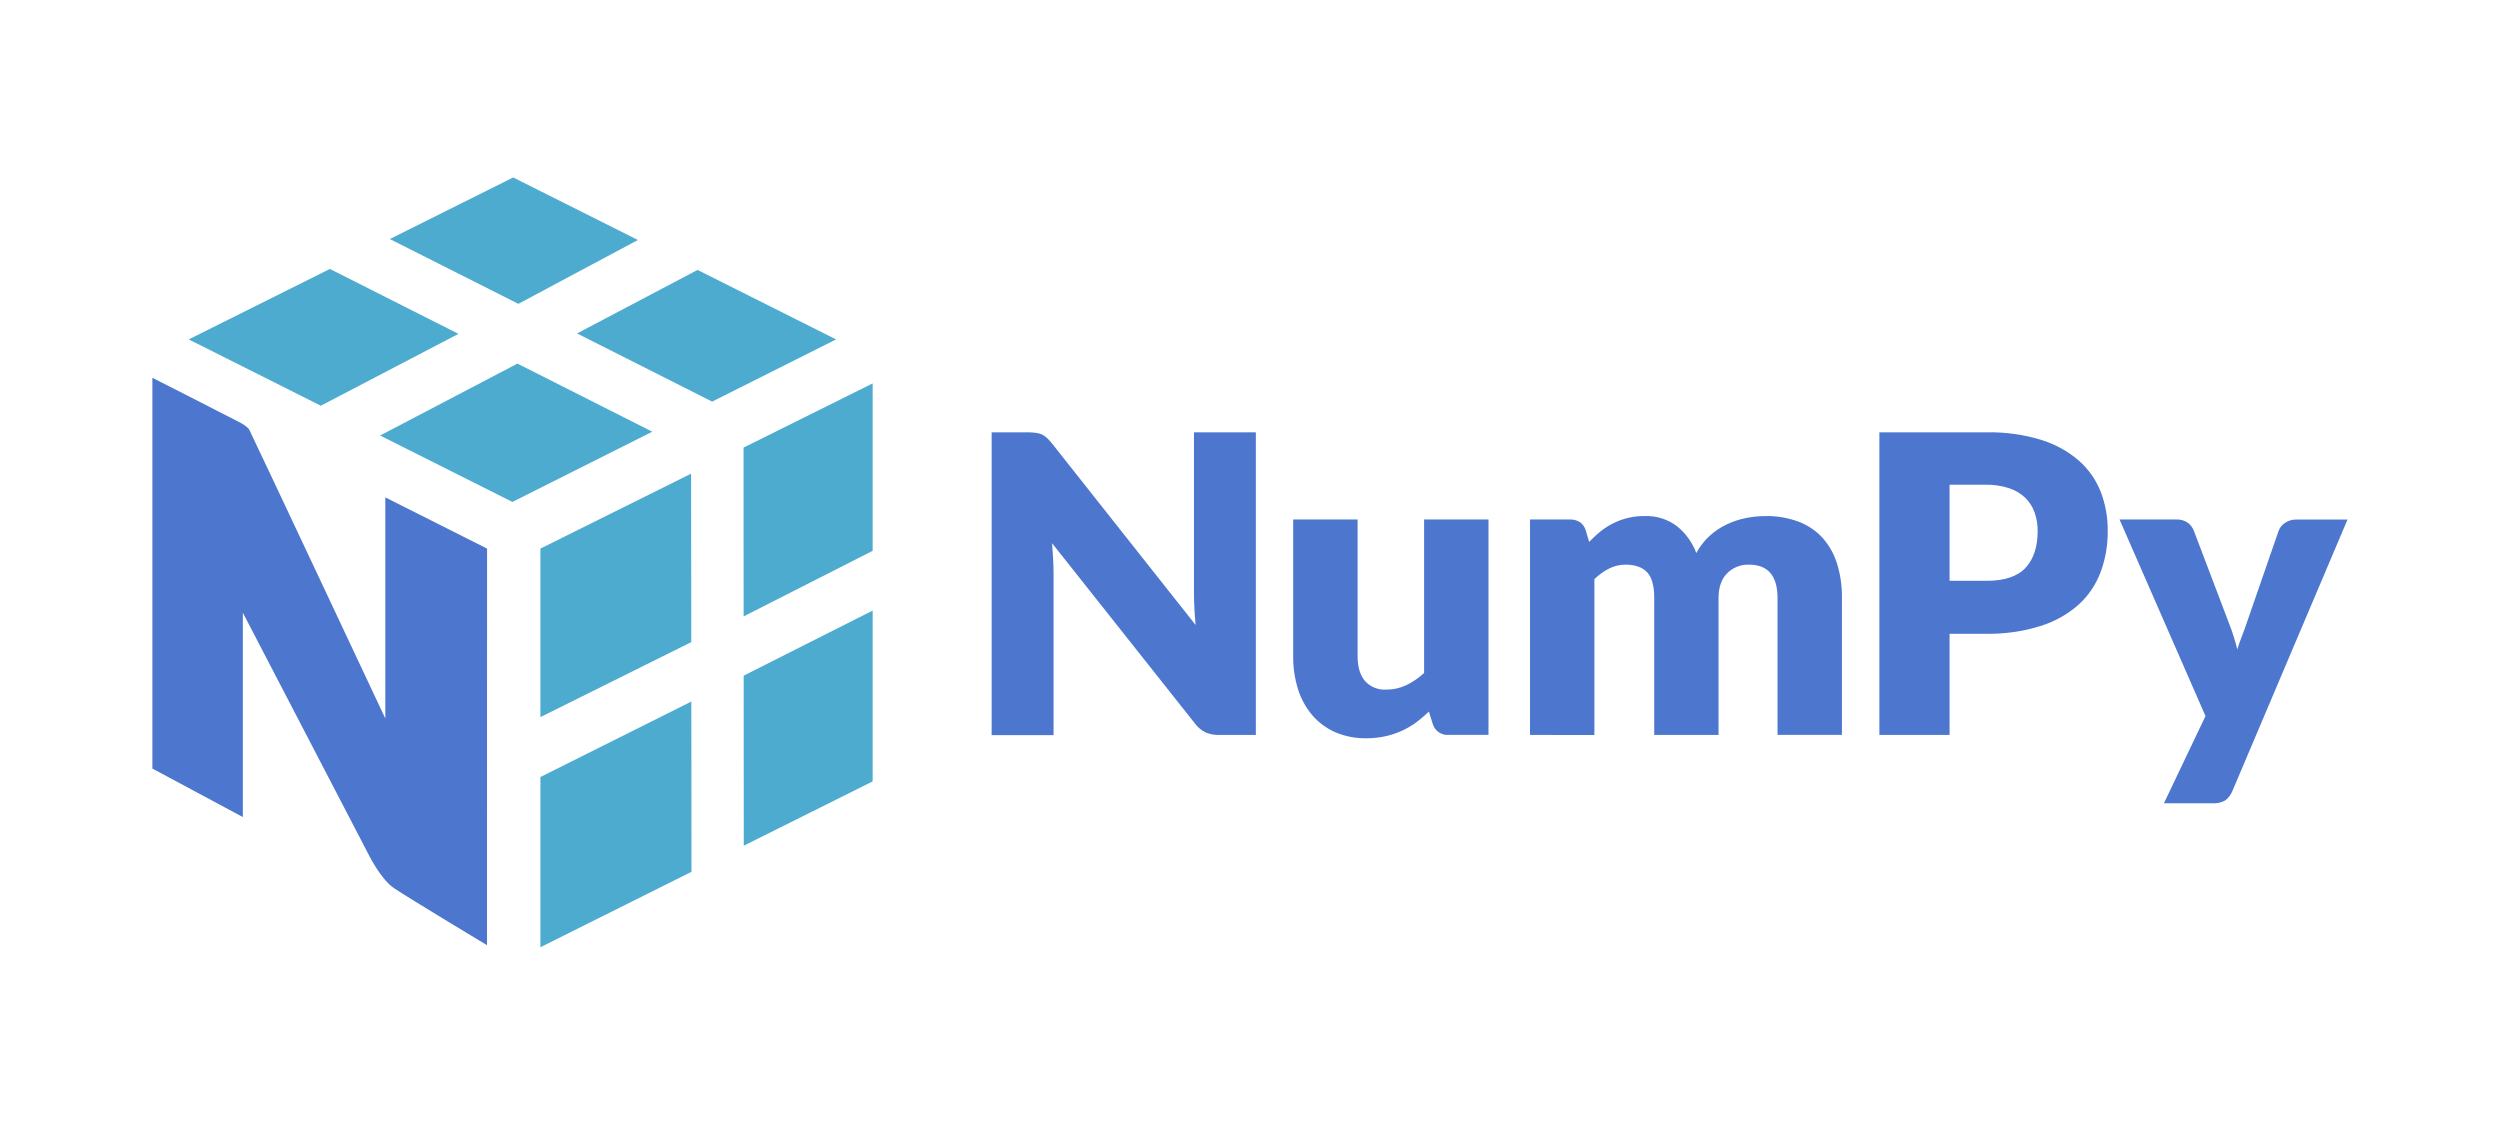
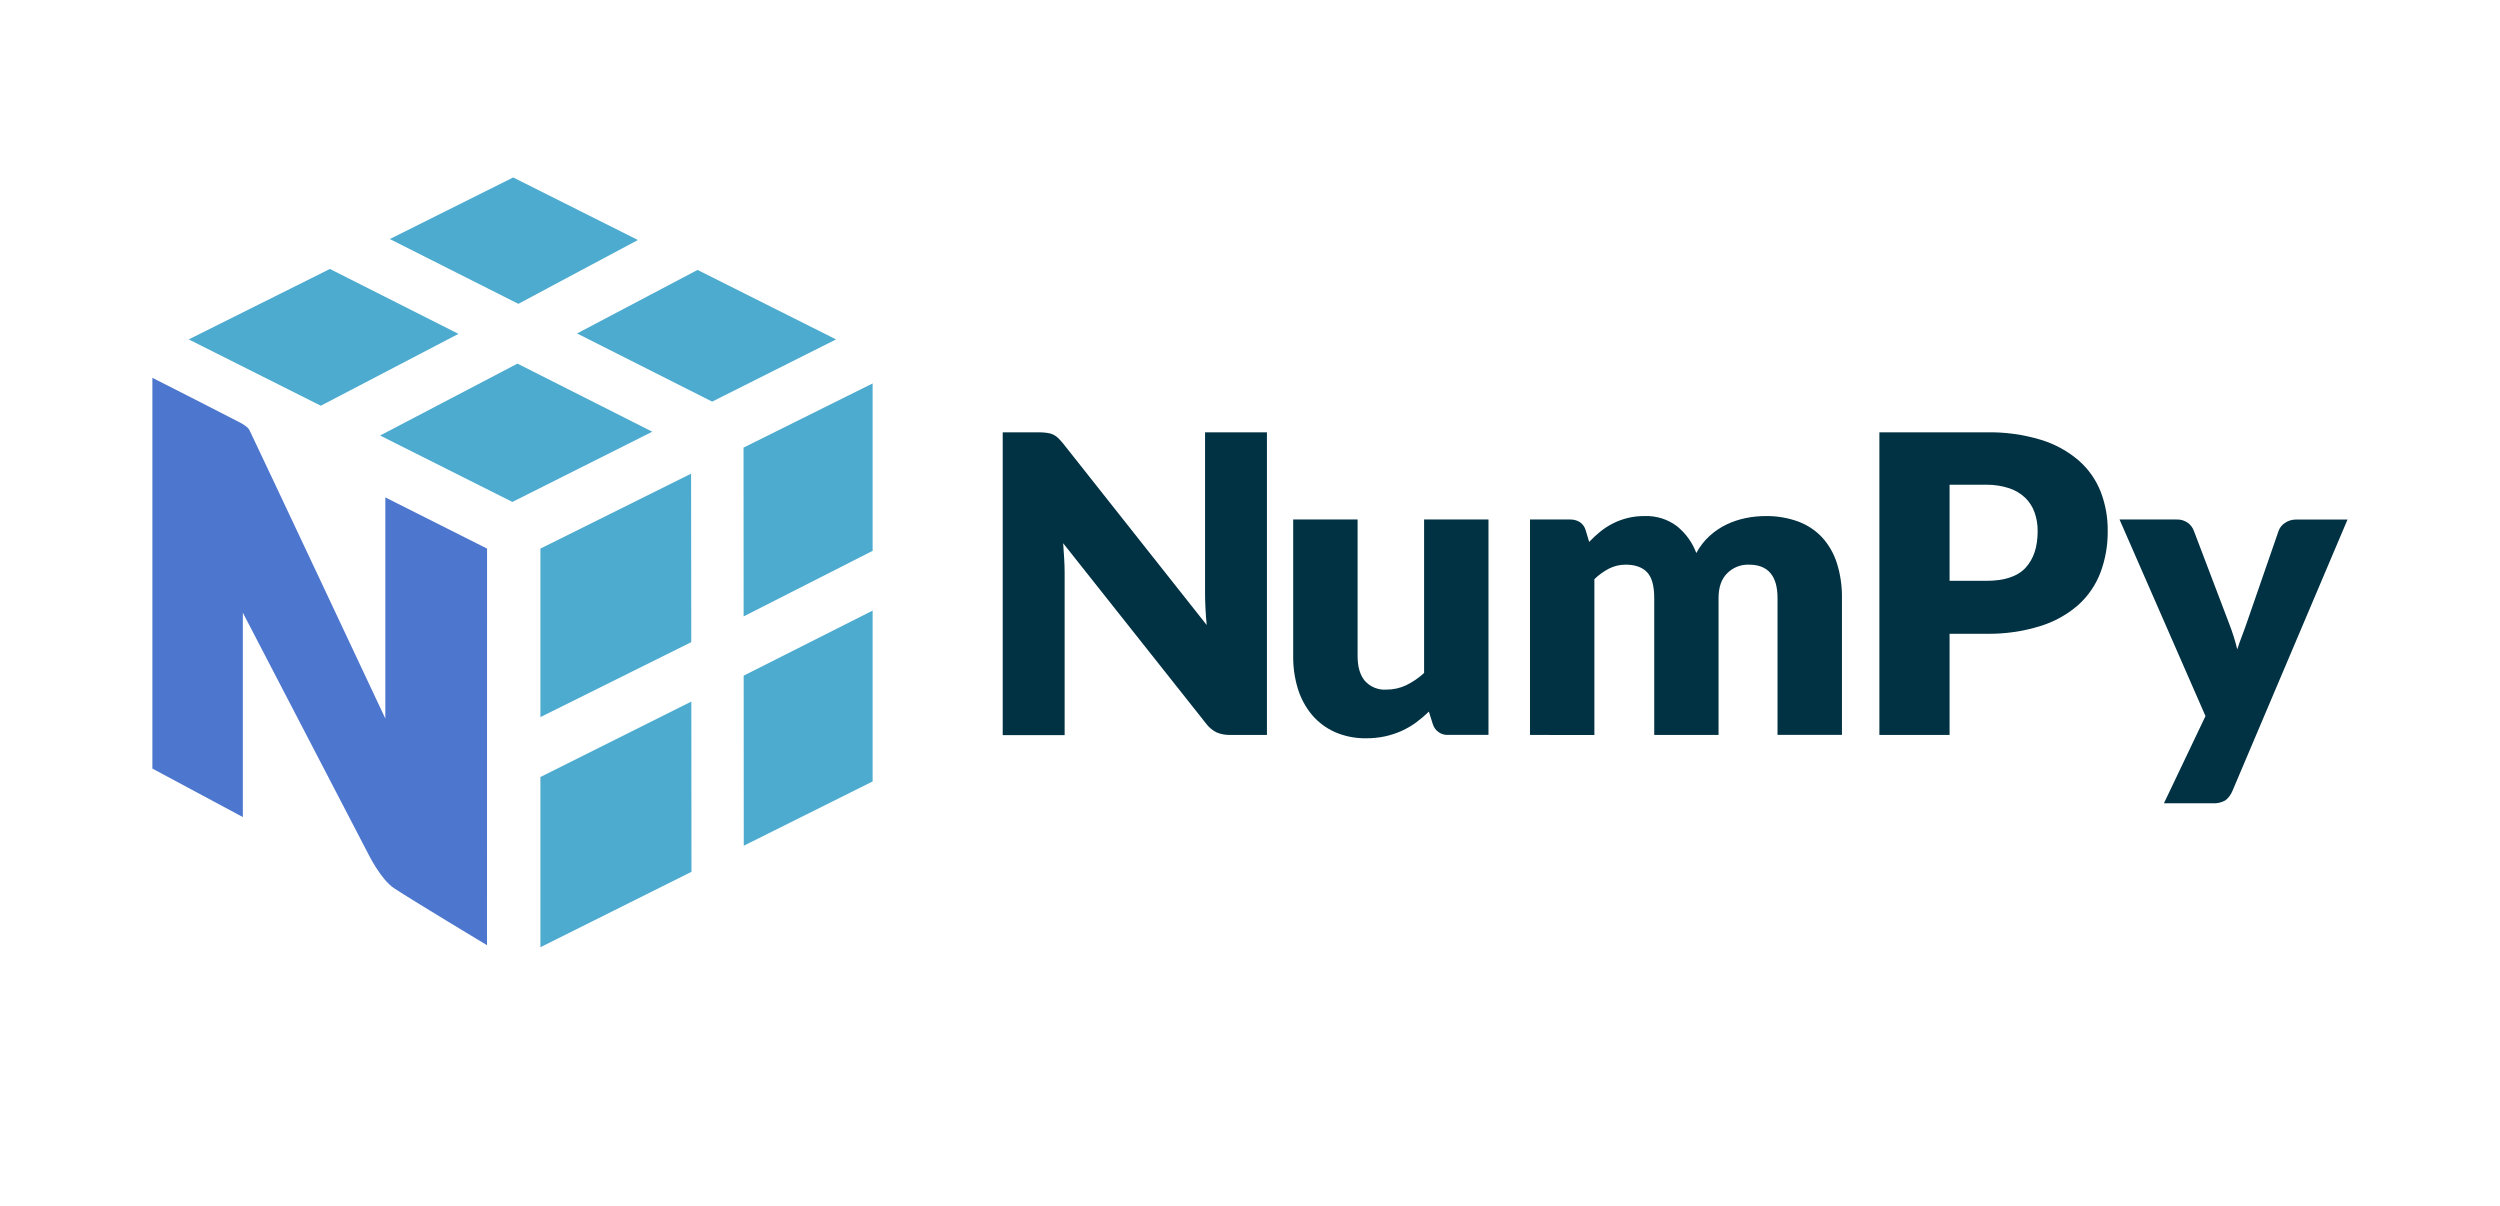
- <svg xmlns="http://www.w3.org/2000/svg" viewBox="0 0 721.86 324.74">
+ <svg xmlns="http://www.w3.org/2000/svg" fill="none" fill-rule="evenodd" stroke="black" stroke-width="0.501" stroke-linejoin="bevel" stroke-miterlimit="10" font-family="Times New Roman" font-size="16" style="font-variant-ligatures:none" version="1.1" overflow="visible" width="255.845pt" height="123.322pt" viewBox="0 -123.322 255.845 123.322">
  <defs>
-     <style>.cls-1{fill:#4d77cf;}.cls-2{fill:#4dabcf;}</style>
-   </defs>
-   <g id="Layer_1" data-name="Layer 1">
-     <path class="cls-1" d="M299.23,125a5.76,5.76,0,0,1,1.62.45,5.58,5.58,0,0,1,1.38.93,17,17,0,0,1,1.49,1.62l41.51,52.47c-.17-1.67-.28-3.31-.36-4.88s-.12-3.07-.12-4.47V124.83h17.87v87.38H352.06a9.68,9.68,0,0,1-3.95-.72,8.47,8.47,0,0,1-3.12-2.64l-41.21-52c.13,1.51.22,3,.3,4.46s.13,2.83.13,4.11v46.84H286.33V124.83H297A17.21,17.21,0,0,1,299.23,125Z" />
-     <path class="cls-1" d="M392,150v39.46q0,4.62,2.1,7.14a7.62,7.62,0,0,0,6.18,2.52,13.26,13.26,0,0,0,5.73-1.26,21.37,21.37,0,0,0,5.19-3.54V150h18.59v62.19H418.28a4.39,4.39,0,0,1-4.57-3.12l-1.13-3.6a37.32,37.32,0,0,1-3.72,3.16,23.32,23.32,0,0,1-4.11,2.39A24.55,24.55,0,0,1,400,212.6a25,25,0,0,1-5.51.57,21.75,21.75,0,0,1-9-1.77,18.67,18.67,0,0,1-6.63-4.94,21.68,21.68,0,0,1-4.08-7.5,31,31,0,0,1-1.38-9.48V150Z" />
-     <path class="cls-1" d="M441.78,212.21V150H453.3a5.13,5.13,0,0,1,2.91.78,4.21,4.21,0,0,1,1.65,2.34l1,3.36a33.22,33.22,0,0,1,3.23-3,20.83,20.83,0,0,1,3.63-2.34,19.68,19.68,0,0,1,9.15-2.13,14.6,14.6,0,0,1,9.33,2.91,18.14,18.14,0,0,1,5.6,7.76,18.71,18.71,0,0,1,3.81-4.92,20.42,20.42,0,0,1,4.86-3.29,23.69,23.69,0,0,1,5.51-1.86,28.63,28.63,0,0,1,5.8-.6,26.3,26.3,0,0,1,9.47,1.59,18.05,18.05,0,0,1,6.93,4.62,20.15,20.15,0,0,1,4.23,7.44,32,32,0,0,1,1.44,10v39.52h-18.6V172.69q0-9.66-8.27-9.65a8.46,8.46,0,0,0-6.27,2.49q-2.49,2.47-2.49,7.16v39.52H477.65V172.69q0-5.34-2.1-7.5c-1.4-1.44-3.46-2.15-6.18-2.15a10.53,10.53,0,0,0-4.77,1.13,17.72,17.72,0,0,0-4.23,3.06v45Z" />
-     <path class="cls-1" d="M562.93,183v29.21H542.66V124.83h30.82A50.86,50.86,0,0,1,589.35,127a30.49,30.49,0,0,1,10.91,6,23.36,23.36,0,0,1,6.33,9.06,30.63,30.63,0,0,1,2,11.27,33.11,33.11,0,0,1-2.1,12,24.08,24.08,0,0,1-6.42,9.36,30,30,0,0,1-10.94,6.08A49.9,49.9,0,0,1,573.48,183Zm0-15.29h10.55c5.28,0,9.08-1.25,11.4-3.78s3.48-6,3.48-10.55a15.79,15.79,0,0,0-.9-5.46,11.11,11.11,0,0,0-2.73-4.23,12.41,12.41,0,0,0-4.62-2.73,20.71,20.71,0,0,0-6.63-1H562.93Z" />
-     <path class="cls-1" d="M644.61,228.35a6.69,6.69,0,0,1-2,2.72,6.62,6.62,0,0,1-3.84.87H624.82l12-25.18L612,150h16.43a5.25,5.25,0,0,1,3.36,1,5.15,5.15,0,0,1,1.68,2.28l10.19,26.81A59,59,0,0,1,646,187.5c.4-1.28.84-2.54,1.32-3.77s.94-2.5,1.38-3.78l9.24-26.69a4.5,4.5,0,0,1,1.89-2.31,5.4,5.4,0,0,1,3-.93h15Z" />
-     <polygon class="cls-2" points="132.38 96.4 95.25 77.66 54.49 98 92.63 117.15 132.38 96.4" />
-     <polygon class="cls-2" points="149.41 104.99 188.34 124.65 147.95 144.93 109.75 125.75 149.41 104.99" />
-     <polygon class="cls-2" points="201.41 77.94 241.41 98 205.63 115.96 166.62 96.28 201.41 77.94" />
-     <polygon class="cls-2" points="184.19 69.3 148.18 51.24 112.56 69.02 149.67 87.73 184.19 69.3" />
-     <polygon class="cls-2" points="156.04 224.36 156.04 273.5 199.66 251.73 199.62 202.57 156.04 224.36" />
-     <polygon class="cls-2" points="199.6 185.41 199.55 136.77 156.04 158.4 156.04 207.06 199.6 185.41" />
-     <polygon class="cls-2" points="251.97 176.3 251.97 225.63 214.76 244.19 214.73 195.09 251.97 176.3" />
-     <polygon class="cls-2" points="251.97 159.05 251.97 110.71 214.69 129.24 214.72 177.98 251.97 159.05" />
-     <path class="cls-1" d="M140.64,158.4l-29.38-14.78v63.84S75.32,131,72,124.13c-.43-.89-2.19-1.86-2.64-2.1C62.88,118.65,44,109.09,44,109.09V221.92l26.12,14v-59s35.55,68.32,35.92,69.07,3.92,7.94,7.74,10.47c5.07,3.37,26.84,16.46,26.84,16.46Z" />
+ 	</defs>
+   <g id="Layer 1" transform="scale(1 -1)">
+     <path d="M 107.188,79.018 C 107.386,78.994 107.58,78.94 107.762,78.859 C 107.941,78.774 108.106,78.663 108.252,78.529 C 108.44,78.349 108.616,78.158 108.78,77.955 L 123.492,59.358 C 123.432,59.95 123.393,60.531 123.364,61.088 C 123.336,61.644 123.322,62.176 123.322,62.672 L 123.322,79.079 L 129.655,79.079 L 129.655,48.109 L 125.913,48.109 C 125.433,48.095 124.956,48.182 124.513,48.364 C 124.073,48.581 123.693,48.902 123.407,49.3 L 108.801,67.73 C 108.847,67.195 108.879,66.667 108.907,66.149 C 108.936,65.632 108.953,65.146 108.953,64.692 L 108.953,48.091 L 102.616,48.091 L 102.616,79.079 L 106.398,79.079 C 106.662,79.076 106.926,79.056 107.188,79.018 Z" fill="#013243" stroke="none" stroke-width="0.354" fill-rule="nonzero" stroke-linejoin="miter" marker-start="none" marker-end="none" />
+     <path d="M 138.934,70.158 L 138.934,56.172 C 138.934,55.08 139.182,54.237 139.679,53.641 C 140.233,53.023 141.04,52.693 141.869,52.748 C 142.571,52.744 143.265,52.896 143.9,53.195 C 144.571,53.52 145.191,53.943 145.739,54.45 L 145.739,70.158 L 152.328,70.158 L 152.328,48.116 L 148.249,48.116 C 147.515,48.055 146.839,48.516 146.629,49.222 L 146.228,50.498 C 145.814,50.096 145.373,49.722 144.91,49.378 C 144.455,49.046 143.966,48.763 143.453,48.531 C 142.913,48.287 142.349,48.099 141.77,47.971 C 141.128,47.831 140.473,47.763 139.817,47.769 C 138.721,47.749 137.634,47.962 136.627,48.396 C 135.723,48.797 134.92,49.395 134.277,50.147 C 133.624,50.928 133.132,51.832 132.831,52.805 C 132.495,53.893 132.33,55.026 132.342,56.165 L 132.342,70.158 Z" fill="#013243" stroke="none" stroke-width="0.354" fill-rule="nonzero" stroke-linejoin="miter" marker-start="none" marker-end="none" />
+     <path d="M 156.578,48.109 L 156.578,70.158 L 160.661,70.158 C 161.024,70.171 161.384,70.075 161.692,69.881 C 161.978,69.682 162.185,69.388 162.277,69.052 L 162.631,67.861 C 162.989,68.24 163.371,68.596 163.776,68.924 C 164.175,69.245 164.606,69.522 165.063,69.754 C 166.067,70.263 167.18,70.522 168.306,70.509 C 169.494,70.555 170.661,70.191 171.612,69.477 C 172.508,68.755 173.194,67.805 173.597,66.727 C 173.947,67.379 174.403,67.969 174.948,68.471 C 175.463,68.94 176.043,69.333 176.67,69.637 C 177.291,69.936 177.947,70.157 178.623,70.296 C 179.299,70.437 179.988,70.508 180.679,70.509 C 181.822,70.528 182.96,70.337 184.035,69.945 C 184.97,69.598 185.811,69.037 186.491,68.308 C 187.174,67.546 187.685,66.647 187.99,65.671 C 188.347,64.524 188.519,63.327 188.501,62.126 L 188.501,48.119 L 181.908,48.119 L 181.908,62.116 C 181.908,64.398 180.931,65.538 178.977,65.536 C 178.146,65.563 177.341,65.243 176.755,64.653 C 176.167,64.07 175.873,63.224 175.873,62.116 L 175.873,48.109 L 169.291,48.109 L 169.291,62.116 C 169.291,63.378 169.043,64.264 168.547,64.774 C 168.05,65.284 167.32,65.536 166.356,65.536 C 165.769,65.537 165.19,65.4 164.666,65.135 C 164.115,64.85 163.61,64.484 163.166,64.051 L 163.166,48.102 Z" fill="#013243" stroke="none" stroke-width="0.354" fill-rule="nonzero" stroke-linejoin="miter" marker-start="none" marker-end="none" />
+     <path d="M 199.516,58.462 L 199.516,48.109 L 192.332,48.109 L 192.332,79.079 L 203.255,79.079 C 205.159,79.121 207.058,78.861 208.88,78.309 C 210.302,77.874 211.618,77.15 212.747,76.183 C 213.741,75.307 214.51,74.206 214.991,72.972 C 215.476,71.697 215.716,70.342 215.699,68.977 C 215.716,67.526 215.464,66.084 214.955,64.724 C 214.472,63.453 213.692,62.316 212.68,61.407 C 211.553,60.424 210.232,59.69 208.802,59.252 C 207.007,58.695 205.135,58.429 203.255,58.462 Z M 199.516,63.881 L 203.255,63.881 C 205.127,63.881 206.474,64.324 207.296,65.221 C 208.118,66.117 208.529,67.347 208.529,68.96 C 208.538,69.619 208.43,70.274 208.21,70.895 C 208.007,71.462 207.676,71.975 207.243,72.394 C 206.774,72.832 206.215,73.162 205.605,73.362 C 204.847,73.607 204.053,73.726 203.255,73.716 L 199.516,73.716 Z" fill="#013243" stroke="none" stroke-width="0.354" fill-rule="nonzero" stroke-linejoin="miter" marker-start="none" marker-end="none" />
+     <path d="M 228.466,42.388 C 228.316,42.012 228.072,41.68 227.757,41.424 C 227.345,41.186 226.87,41.078 226.396,41.116 L 221.452,41.116 L 225.705,50.04 L 216.908,70.158 L 222.731,70.158 C 223.157,70.179 223.577,70.054 223.922,69.803 C 224.192,69.595 224.398,69.315 224.517,68.995 L 228.129,59.493 C 228.463,58.637 228.74,57.759 228.958,56.867 C 229.1,57.32 229.256,57.767 229.426,58.203 C 229.596,58.639 229.759,59.089 229.915,59.543 L 233.19,69.002 C 233.314,69.343 233.55,69.632 233.86,69.821 C 234.174,70.034 234.544,70.148 234.923,70.151 L 240.24,70.151 Z" fill="#013243" stroke="none" stroke-width="0.354" fill-rule="nonzero" stroke-linejoin="miter" marker-start="none" marker-end="none" />
+     <path d="M 46.918,89.155 L 33.759,95.797 L 19.312,88.588 L 32.83,81.801 L 46.918,89.155 Z" fill="#4dabcf" stroke="none" stroke-width="0.354" fill-rule="nonzero" stroke-linejoin="miter" marker-start="none" marker-end="none" />
+     <path d="M 52.954,86.11 L 66.752,79.142 L 52.437,71.955 L 38.898,78.752 L 52.954,86.11 Z" fill="#4dabcf" stroke="none" stroke-width="0.354" fill-rule="nonzero" stroke-linejoin="miter" marker-start="none" marker-end="none" />
+     <path d="M 71.384,95.698 L 85.561,88.588 L 72.88,82.222 L 59.054,89.197 L 71.384,95.698 Z" fill="#4dabcf" stroke="none" stroke-width="0.354" fill-rule="nonzero" stroke-linejoin="miter" marker-start="none" marker-end="none" />
+     <path d="M 65.281,98.76 L 52.518,105.161 L 39.894,98.859 L 53.046,92.228 L 65.281,98.76 Z" fill="#4dabcf" stroke="none" stroke-width="0.354" fill-rule="nonzero" stroke-linejoin="miter" marker-start="none" marker-end="none" />
+     <path d="M 55.304,43.803 L 55.304,26.386 L 70.764,34.102 L 70.75,51.526 L 55.304,43.803 Z" fill="#4dabcf" stroke="none" stroke-width="0.354" fill-rule="nonzero" stroke-linejoin="miter" marker-start="none" marker-end="none" />
+     <path d="M 70.743,57.607 L 70.725,74.847 L 55.304,67.18 L 55.304,49.934 L 70.743,57.607 Z" fill="#4dabcf" stroke="none" stroke-width="0.354" fill-rule="nonzero" stroke-linejoin="miter" marker-start="none" marker-end="none" />
+     <path d="M 89.304,60.836 L 89.304,43.352 L 76.116,36.774 L 76.105,54.177 L 89.304,60.836 Z" fill="#4dabcf" stroke="none" stroke-width="0.354" fill-rule="nonzero" stroke-linejoin="miter" marker-start="none" marker-end="none" />
+     <path d="M 89.304,66.95 L 89.304,84.083 L 76.091,77.516 L 76.102,60.241 L 89.304,66.95 Z" fill="#4dabcf" stroke="none" stroke-width="0.354" fill-rule="nonzero" stroke-linejoin="miter" marker-start="none" marker-end="none" />
+     <path d="M 49.846,67.18 L 39.433,72.419 L 39.433,49.792 C 39.433,49.792 26.695,76.892 25.518,79.327 C 25.366,79.642 24.742,79.986 24.582,80.071 C 22.286,81.269 15.594,84.657 15.594,84.657 L 15.594,44.667 L 24.852,39.705 L 24.852,60.617 C 24.852,60.617 37.452,36.402 37.583,36.136 C 37.714,35.871 38.972,33.322 40.326,32.426 C 42.123,31.231 49.839,26.592 49.839,26.592 Z" fill="#4d77cf" stroke="none" stroke-width="0.354" fill-rule="nonzero" stroke-linejoin="miter" marker-start="none" marker-end="none" />
  </g>
</svg>
